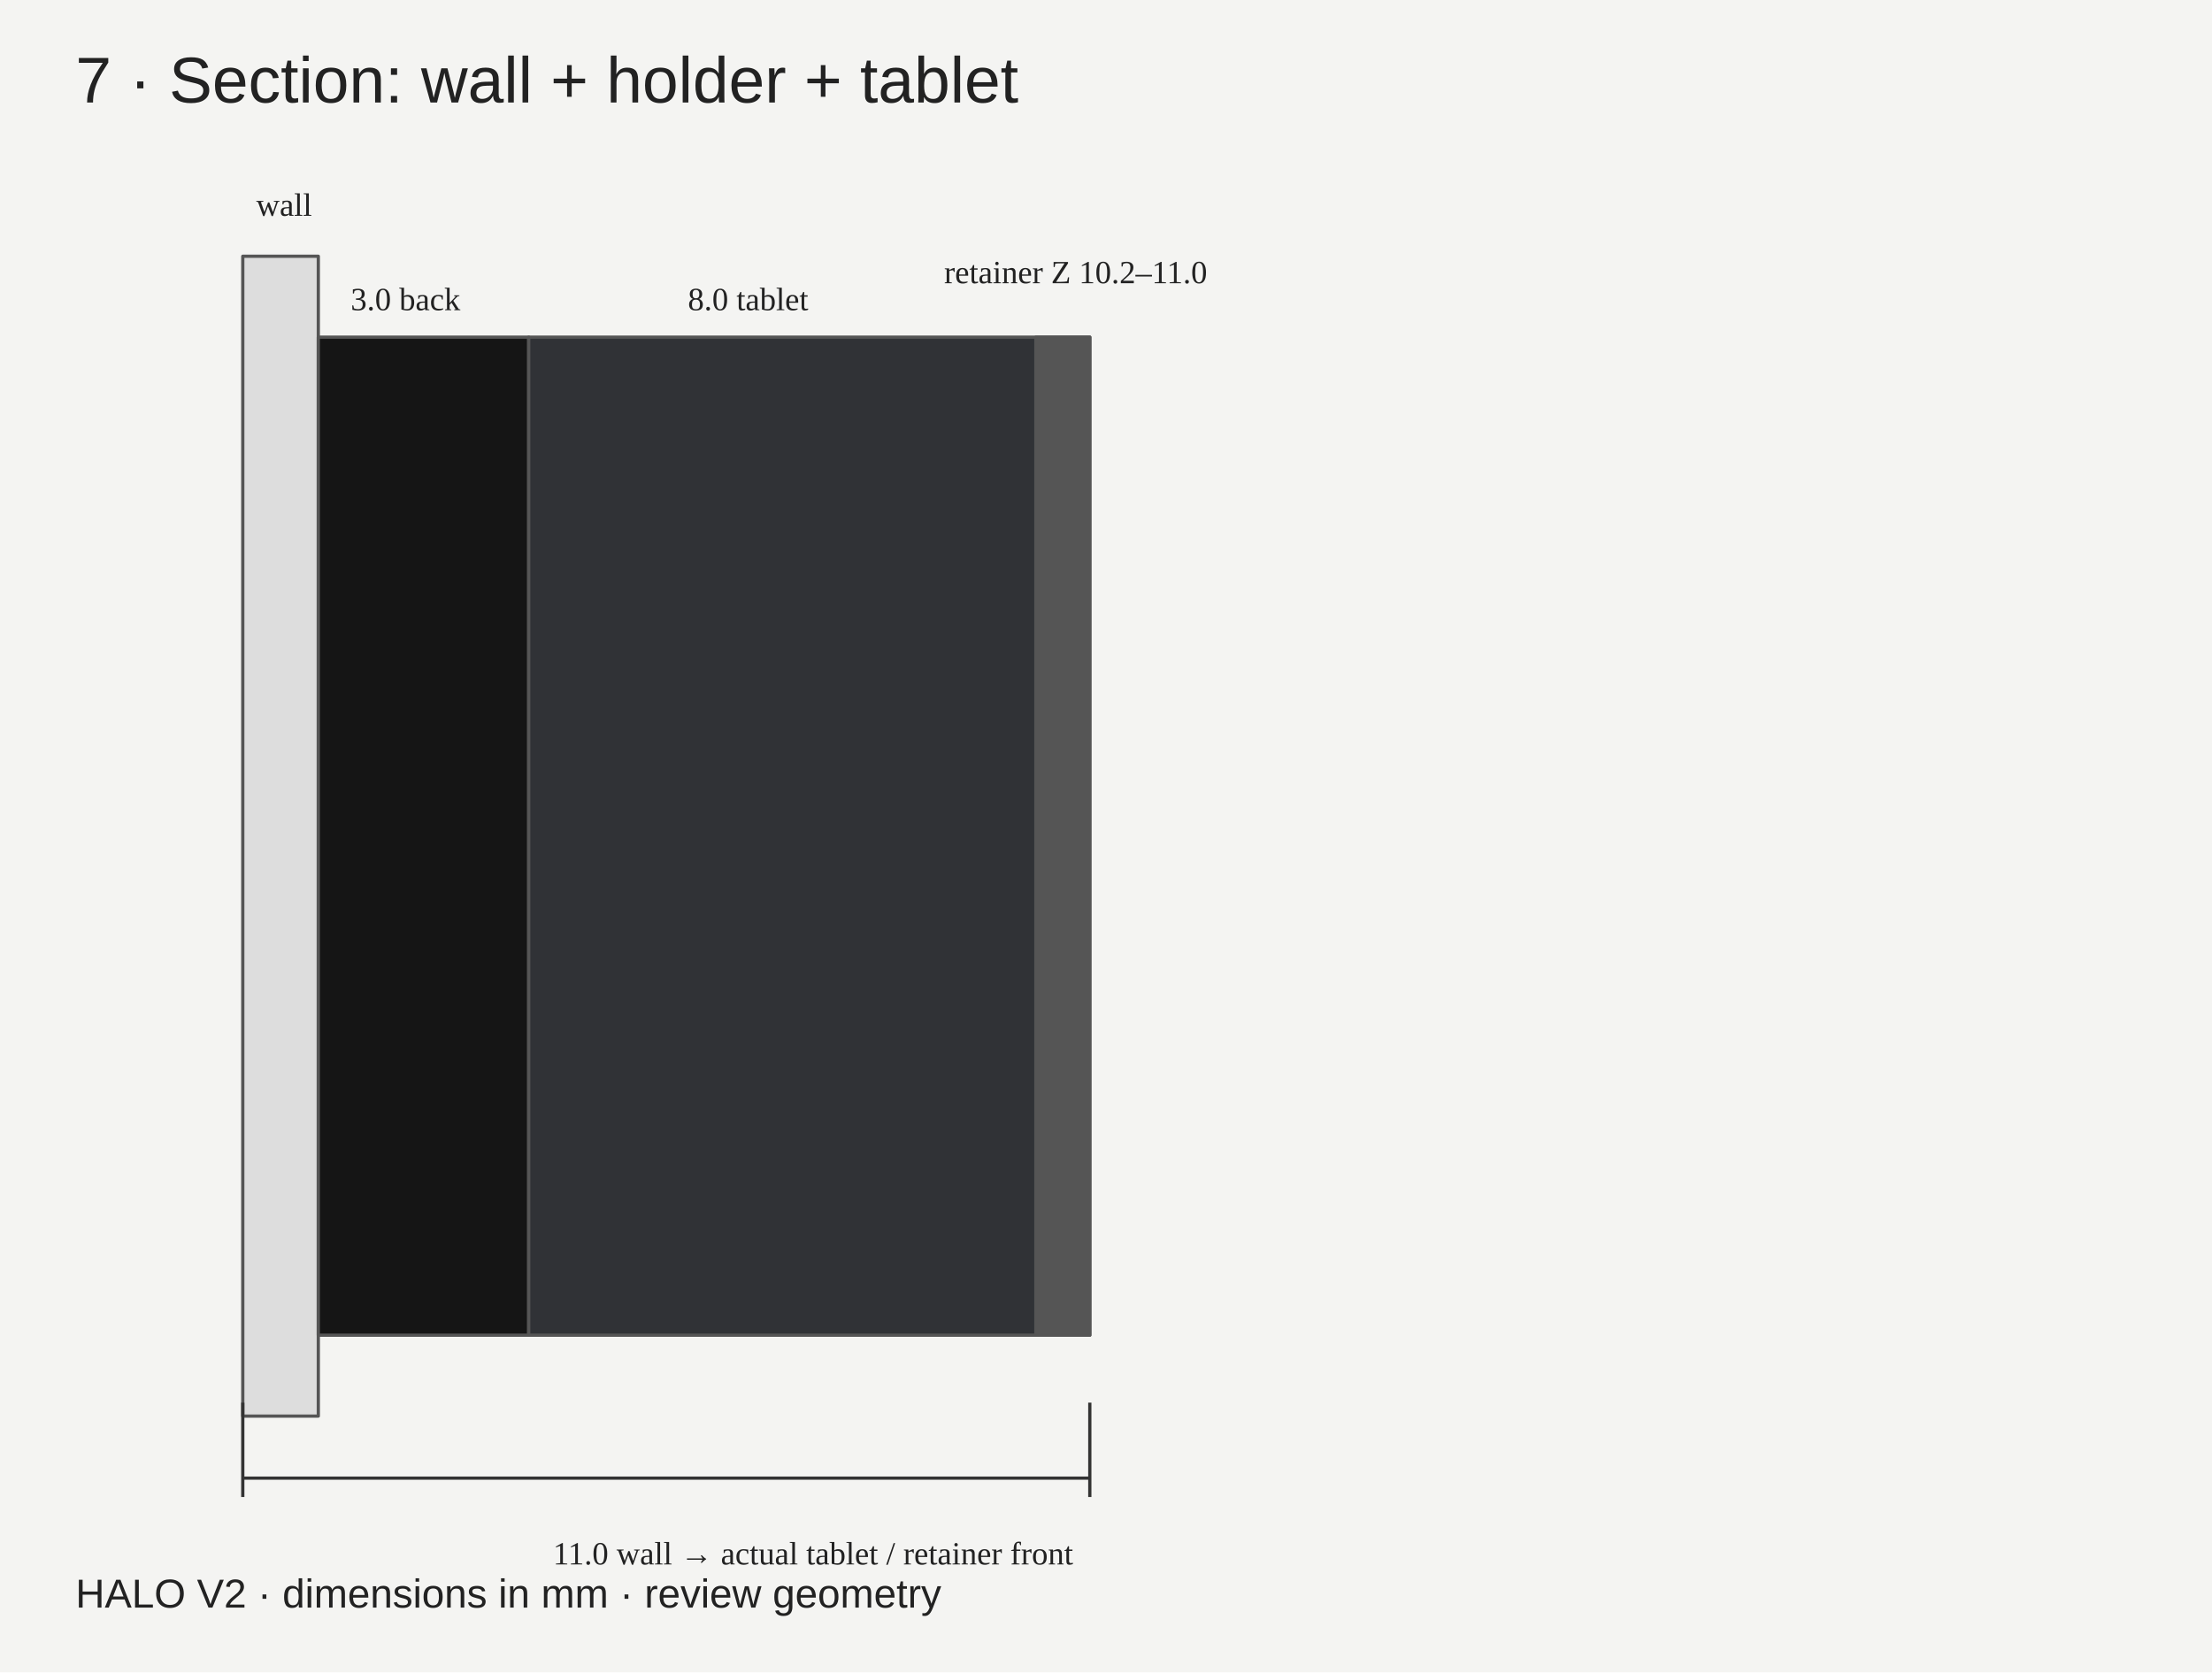
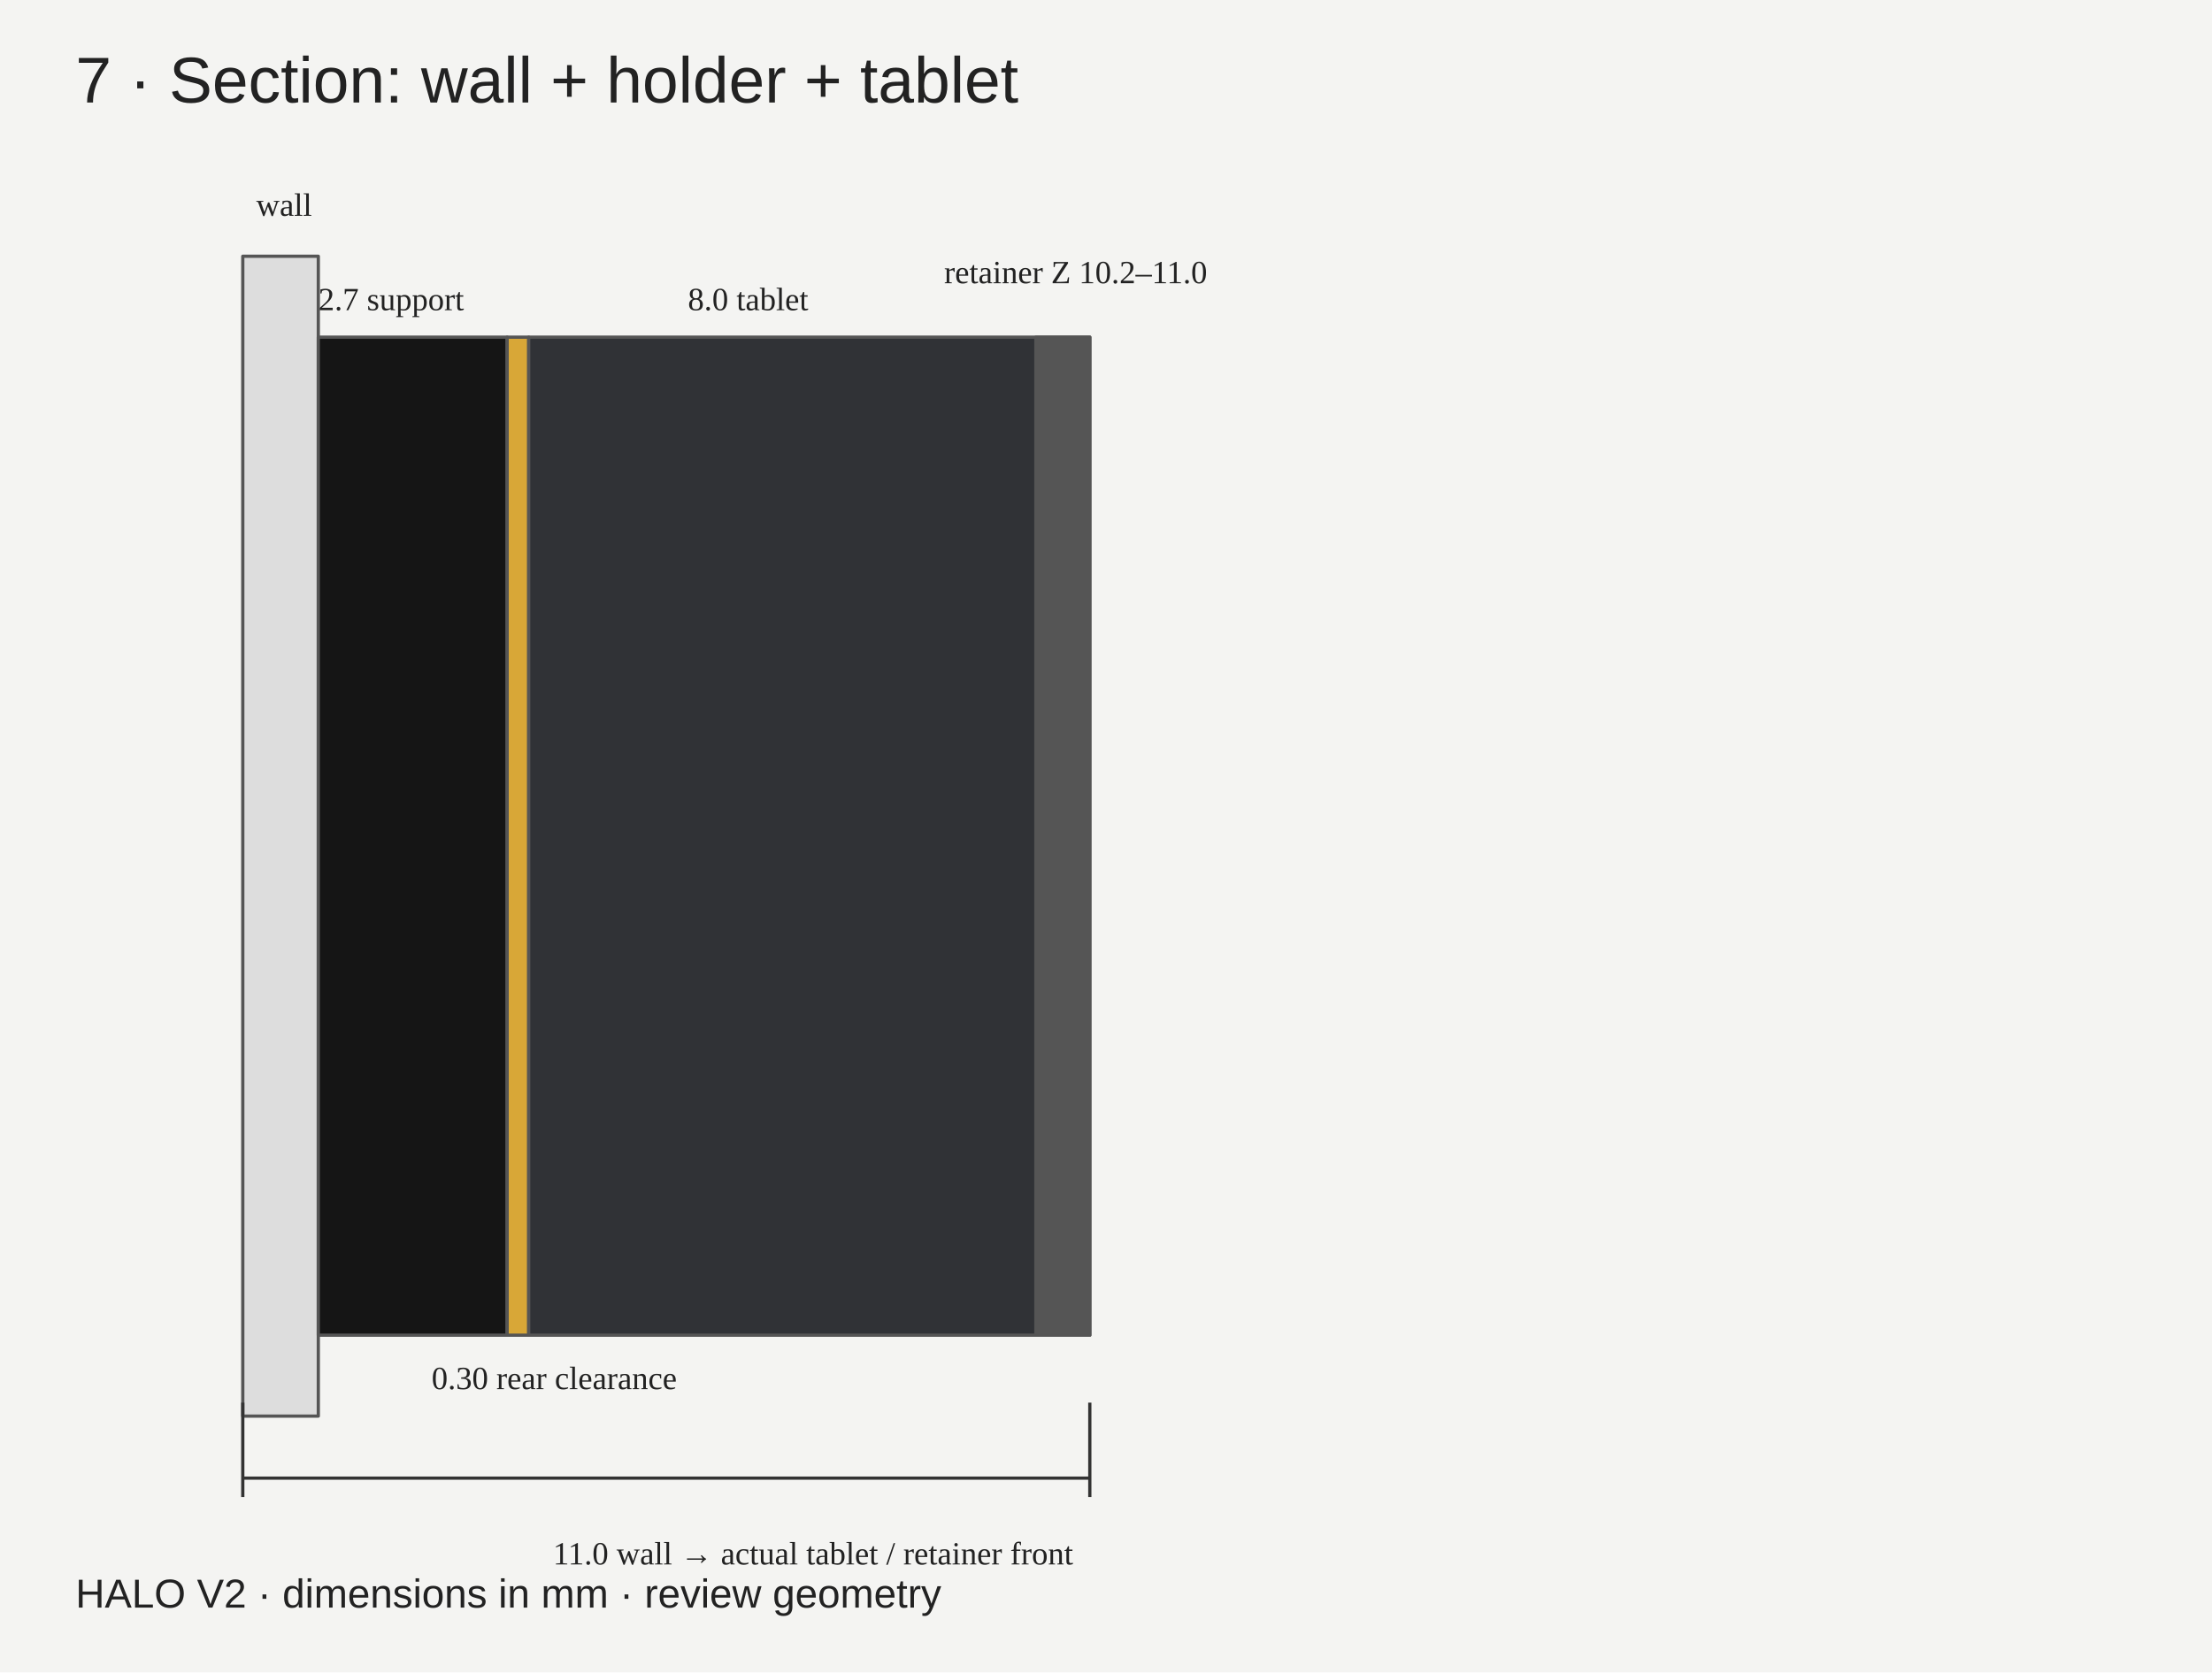
<svg xmlns="http://www.w3.org/2000/svg" viewBox="0 0 820 620">
  <rect width="100%" height="100%" fill="#f4f4f2" />
  <g style="background:#eee;fill:#151515;stroke:#555;stroke-width:1.2;stroke-linejoin:round">
    <rect x="90" y="95" width="28" height="430" fill="#ddd" />
-     <rect x="118" y="125" width="78" height="370" />
+     <rect x="118" y="125" width="70" height="370" />
+     <rect x="188" y="125" width="8" height="370" fill="#d8a737" />
    <rect x="196" y="125" width="208" height="370" fill="#303236" />
    <rect x="384" y="125" width="20" height="370" fill="#555" />
    <path d="M90 555v-35M404 555v-35M90 548h314" stroke="#333" />
    <text x="205" y="580" fill="#222" stroke="none">11.0 wall → actual tablet / retainer front</text>
    <text x="95" y="80" fill="#222" stroke="none">wall</text>
-     <text x="130" y="115" fill="#222" stroke="none">3.0 back</text>
+     <text x="118" y="115" fill="#222" stroke="none">2.7 support</text>
+     <text x="160" y="515" fill="#222" stroke="none">0.30 rear clearance</text>
    <text x="255" y="115" fill="#222" stroke="none">8.0 tablet</text>
    <text x="350" y="105" fill="#222" stroke="none">retainer Z 10.2–11.0</text>
  </g>
  <text x="28" y="38" font-size="24" style="font-family:Arial,sans-serif;fill:#222;stroke:none">7 · Section: wall + holder + tablet</text>
  <text x="28" y="596" font-size="15" style="font-family:Arial,sans-serif;fill:#222;stroke:none">HALO V2 · dimensions in mm · review geometry</text>
</svg>
